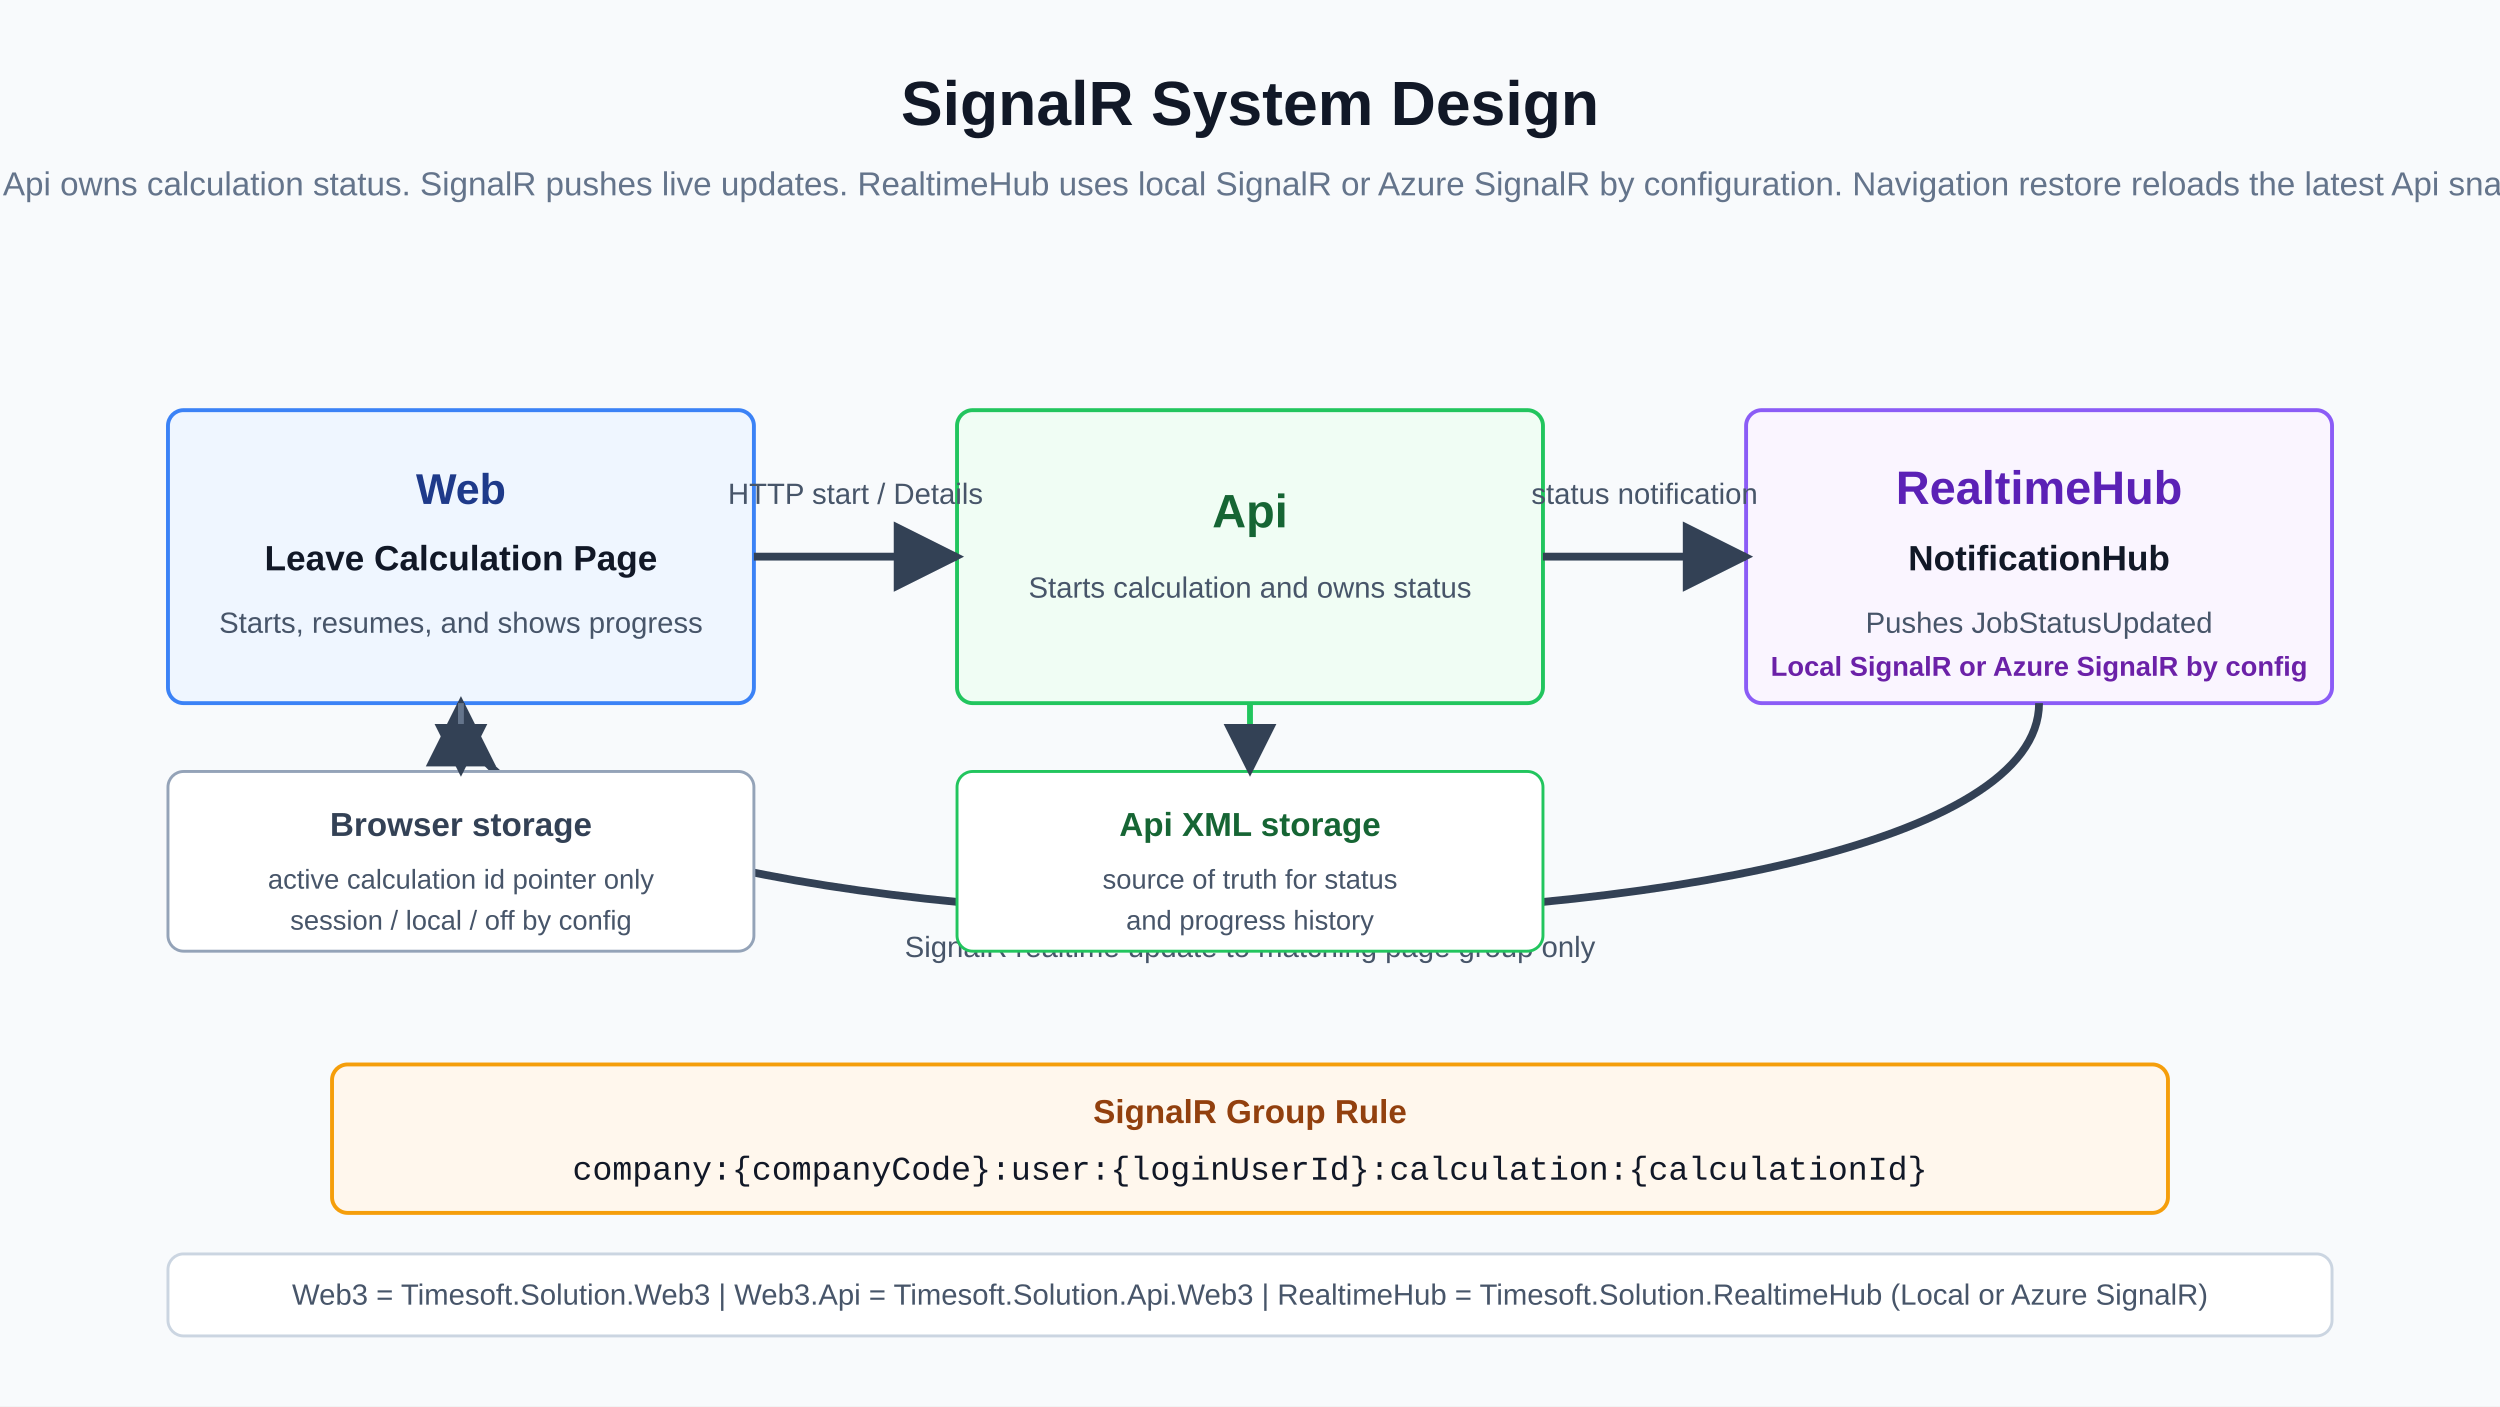
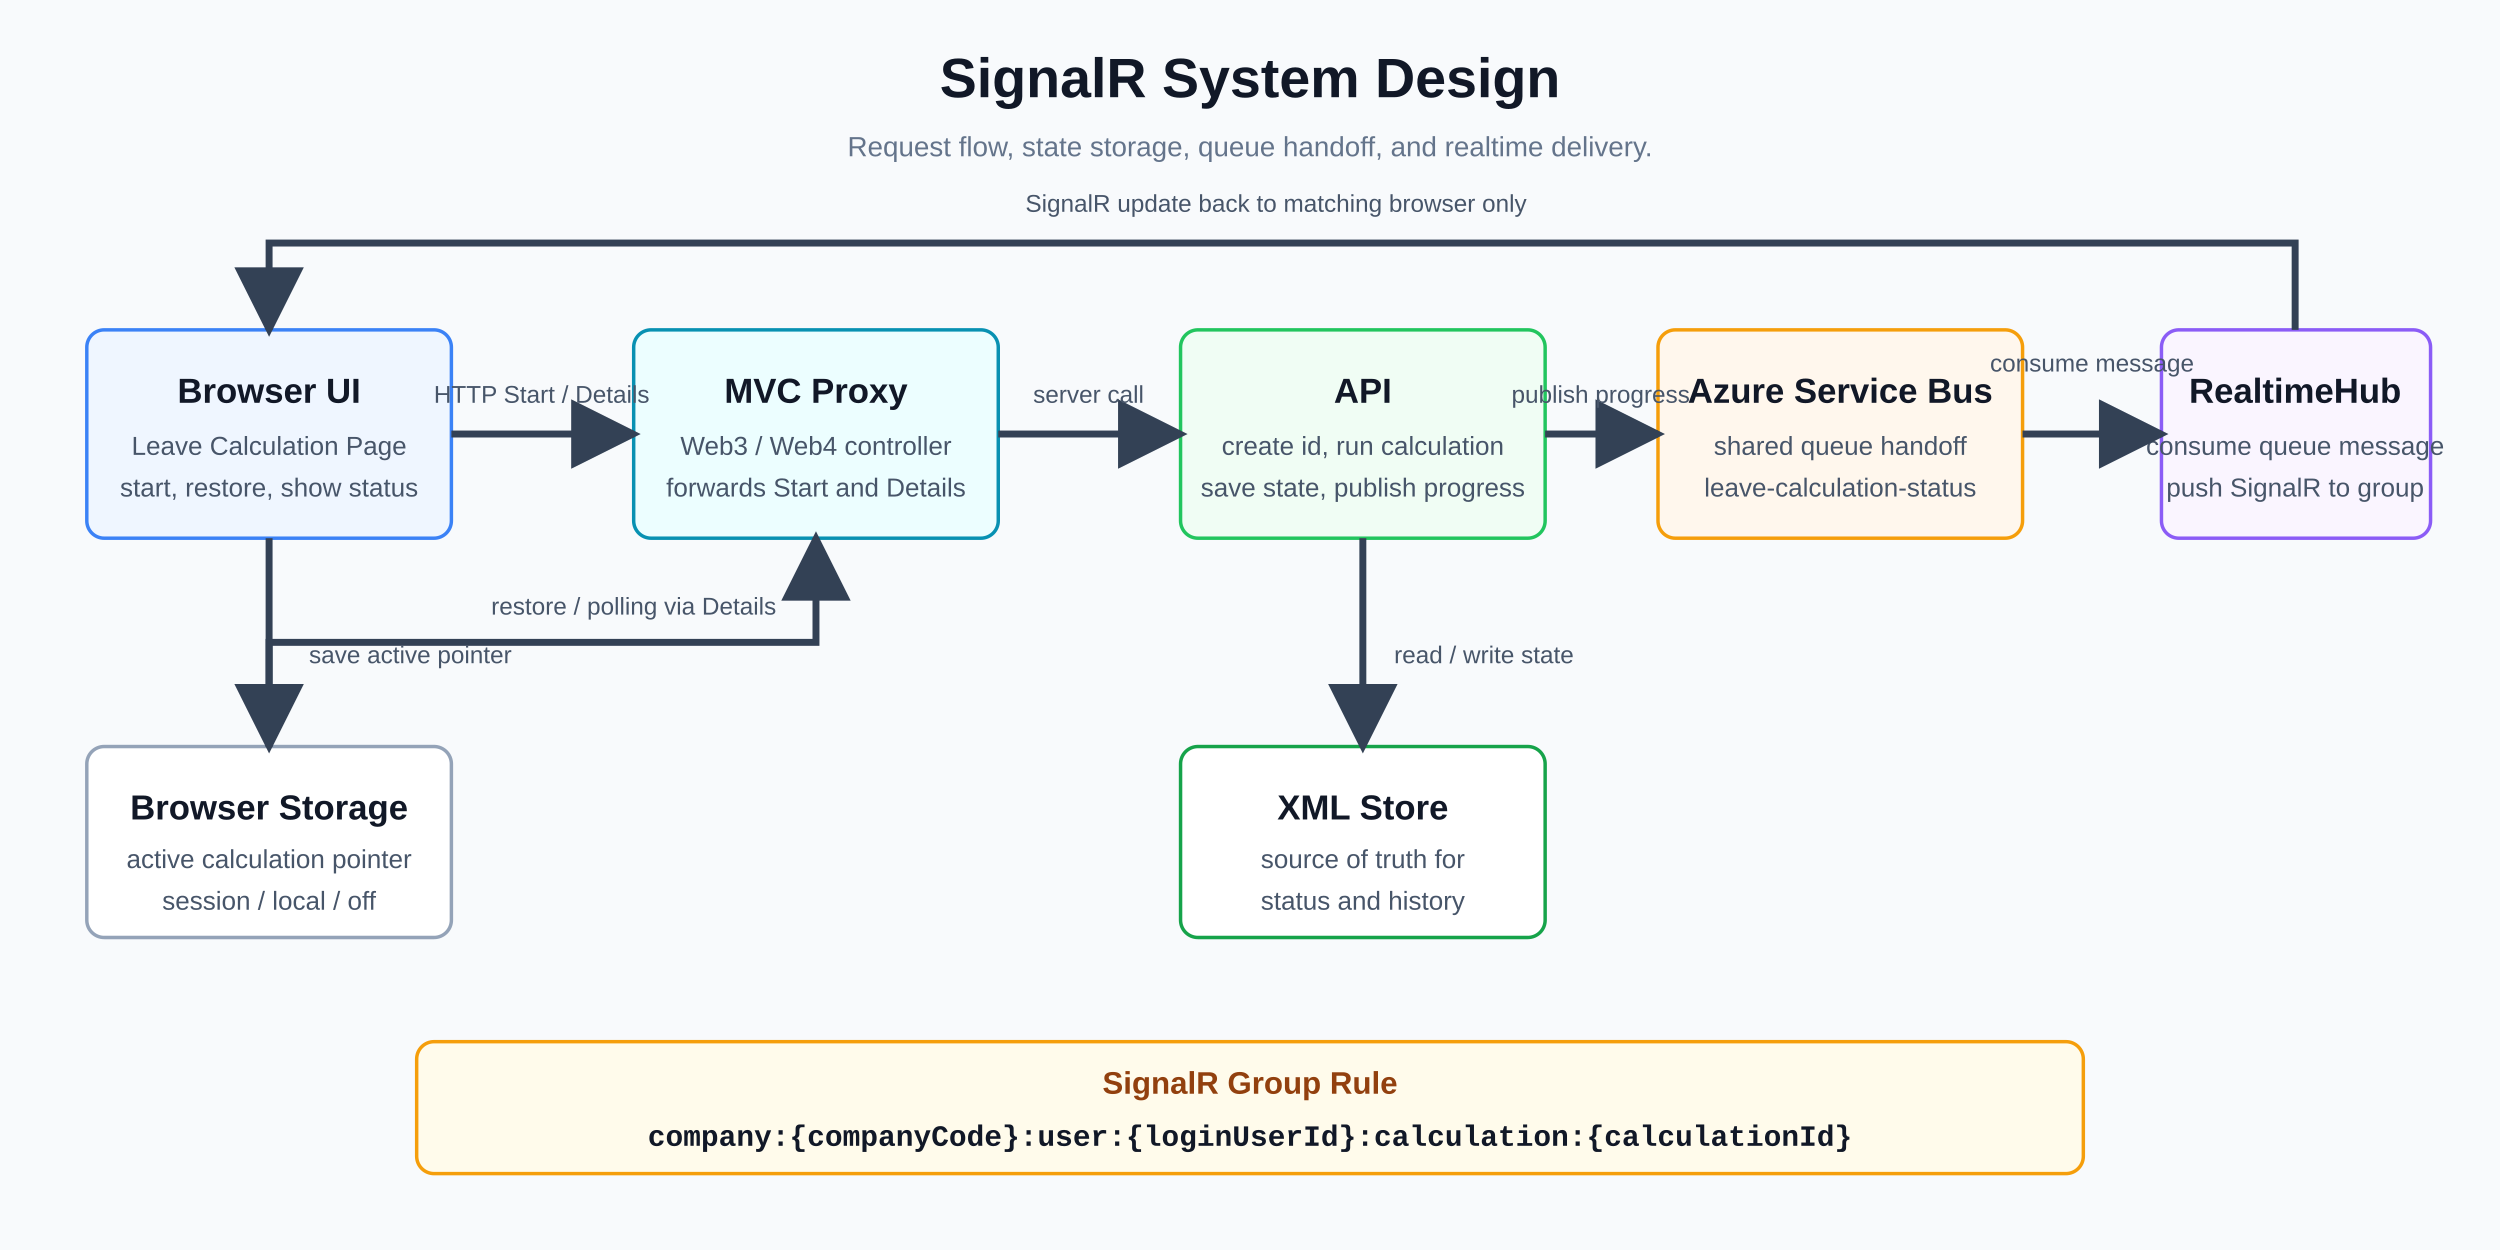
- <svg xmlns="http://www.w3.org/2000/svg" width="1280" height="720" viewBox="0 0 1280 720" role="img" aria-labelledby="title desc">
+ <svg xmlns="http://www.w3.org/2000/svg" width="1440" height="720" viewBox="0 0 1440 720" role="img" aria-labelledby="title desc">
  <defs>
-     <marker id="arrow" viewBox="0 0 10 10" refX="9" refY="5" markerWidth="9" markerHeight="9" orient="auto-start-reverse">
+     <marker id="arrow" viewBox="0 0 10 10" refX="9" refY="5" markerWidth="10" markerHeight="10" orient="auto">
      <path d="M 0 0 L 10 5 L 0 10 z" fill="#334155" />
    </marker>
+     <style>
+       .title { font: 700 32px 'Segoe UI', Arial, sans-serif; fill: #111827; }
+       .subtitle { font: 16px 'Segoe UI', Arial, sans-serif; fill: #64748b; }
+       .box-title { font: 700 20px 'Segoe UI', Arial, sans-serif; fill: #111827; }
+       .box-text { font: 15px 'Segoe UI', Arial, sans-serif; fill: #475569; }
+       .label { font: 14px 'Segoe UI', Arial, sans-serif; fill: #475569; }
+       .group-title { font: 700 18px 'Segoe UI', Arial, sans-serif; fill: #92400e; }
+       .group-code { font: 700 17px Consolas, 'Courier New', monospace; fill: #111827; }
+       .line { stroke: #334155; stroke-width: 4; fill: none; marker-end: url(#arrow); }
+     </style>
  </defs>
-   <rect width="1280" height="720" fill="#f8fafc" />
-   <text x="640" y="64" text-anchor="middle" font-family="Segoe UI, Arial, sans-serif" font-size="32" font-weight="700" fill="#111827">
-     SignalR System Design
-   </text>
-   <text x="640" y="100" text-anchor="middle" font-family="Segoe UI, Arial, sans-serif" font-size="17" fill="#64748b">
-     Web3.Api owns calculation status. SignalR pushes live updates. RealtimeHub uses local SignalR or Azure SignalR by configuration. Navigation restore reloads the latest Api snapshot.
-   </text>
-   <rect x="86" y="210" width="300" height="150" rx="8" fill="#eff6ff" stroke="#3b82f6" stroke-width="2" />
-   <text x="236" y="258" text-anchor="middle" font-family="Segoe UI, Arial, sans-serif" font-size="22" font-weight="700" fill="#1e3a8a">
-     Web
-   </text>
-   <text x="236" y="292" text-anchor="middle" font-family="Segoe UI, Arial, sans-serif" font-size="18" font-weight="600" fill="#111827">
-     Leave Calculation Page
-   </text>
-   <text x="236" y="324" text-anchor="middle" font-family="Segoe UI, Arial, sans-serif" font-size="15" fill="#475569">
-     Starts, resumes, and shows progress
-   </text>
-   <rect x="490" y="210" width="300" height="150" rx="8" fill="#f0fdf4" stroke="#22c55e" stroke-width="2" />
-   <text x="640" y="270" text-anchor="middle" font-family="Segoe UI, Arial, sans-serif" font-size="24" font-weight="700" fill="#166534">
-     Api
-   </text>
-   <text x="640" y="306" text-anchor="middle" font-family="Segoe UI, Arial, sans-serif" font-size="15" fill="#475569">
-     Starts calculation and owns status
-   </text>
-   <rect x="894" y="210" width="300" height="150" rx="8" fill="#faf5ff" stroke="#8b5cf6" stroke-width="2" />
-   <text x="1044" y="258" text-anchor="middle" font-family="Segoe UI, Arial, sans-serif" font-size="24" font-weight="700" fill="#5b21b6">
-     RealtimeHub
-   </text>
-   <text x="1044" y="292" text-anchor="middle" font-family="Segoe UI, Arial, sans-serif" font-size="18" font-weight="600" fill="#111827">
-     NotificationHub
-   </text>
-   <text x="1044" y="324" text-anchor="middle" font-family="Segoe UI, Arial, sans-serif" font-size="15" fill="#475569">
-     Pushes JobStatusUpdated
-   </text>
-   <text x="1044" y="346" text-anchor="middle" font-family="Segoe UI, Arial, sans-serif" font-size="14" font-weight="600" fill="#6b21a8">
-     Local SignalR or Azure SignalR by config
-   </text>
-   <line x1="386" y1="285" x2="490" y2="285" stroke="#334155" stroke-width="4" marker-end="url(#arrow)" />
-   <text x="438" y="258" text-anchor="middle" font-family="Segoe UI, Arial, sans-serif" font-size="15" fill="#475569">
-     HTTP start / Details
-   </text>
-   <line x1="790" y1="285" x2="894" y2="285" stroke="#334155" stroke-width="4" marker-end="url(#arrow)" />
-   <text x="842" y="258" text-anchor="middle" font-family="Segoe UI, Arial, sans-serif" font-size="15" fill="#475569">
-     status notification
-   </text>
-   <path d="M 1044 360 C 1044 505, 236 505, 236 360" fill="none" stroke="#334155" stroke-width="4" marker-end="url(#arrow)" />
-   <text x="640" y="490" text-anchor="middle" font-family="Segoe UI, Arial, sans-serif" font-size="15" fill="#475569">
-     SignalR realtime update to matching page group only
-   </text>
-   <rect x="86" y="395" width="300" height="92" rx="8" fill="#ffffff" stroke="#94a3b8" stroke-width="1.5" />
-   <text x="236" y="428" text-anchor="middle" font-family="Segoe UI, Arial, sans-serif" font-size="17" font-weight="700" fill="#334155">
-     Browser storage
-   </text>
-   <text x="236" y="455" text-anchor="middle" font-family="Segoe UI, Arial, sans-serif" font-size="14" fill="#475569">
-     active calculation id pointer only
-   </text>
-   <text x="236" y="476" text-anchor="middle" font-family="Segoe UI, Arial, sans-serif" font-size="14" fill="#475569">
-     session / local / off by config
-   </text>
-   <rect x="490" y="395" width="300" height="92" rx="8" fill="#ffffff" stroke="#22c55e" stroke-width="1.5" />
-   <text x="640" y="428" text-anchor="middle" font-family="Segoe UI, Arial, sans-serif" font-size="17" font-weight="700" fill="#166534">
-     Api XML storage
-   </text>
-   <text x="640" y="455" text-anchor="middle" font-family="Segoe UI, Arial, sans-serif" font-size="14" fill="#475569">
-     source of truth for status
-   </text>
-   <text x="640" y="476" text-anchor="middle" font-family="Segoe UI, Arial, sans-serif" font-size="14" fill="#475569">
-     and progress history
-   </text>
-   <line x1="236" y1="360" x2="236" y2="395" stroke="#64748b" stroke-width="3" marker-end="url(#arrow)" />
-   <line x1="640" y1="360" x2="640" y2="395" stroke="#22c55e" stroke-width="3" marker-end="url(#arrow)" />
-   <rect x="170" y="545" width="940" height="76" rx="8" fill="#fff7ed" stroke="#f59e0b" stroke-width="2" />
-   <text x="640" y="575" text-anchor="middle" font-family="Segoe UI, Arial, sans-serif" font-size="17" font-weight="700" fill="#92400e">
-     SignalR Group Rule
-   </text>
-   <text x="640" y="604" text-anchor="middle" font-family="Consolas, 'Courier New', monospace" font-size="17" fill="#111827">
-     company:{companyCode}:user:{loginUserId}:calculation:{calculationId}
-   </text>
-   <rect x="86" y="642" width="1108" height="42" rx="8" fill="#ffffff" stroke="#cbd5e1" stroke-width="1.5" />
-   <text x="640" y="668" text-anchor="middle" font-family="Segoe UI, Arial, sans-serif" font-size="15" fill="#475569">
-     Web3 = Timesoft.Solution.Web3    |    Web3.Api = Timesoft.Solution.Api.Web3    |    RealtimeHub = Timesoft.Solution.RealtimeHub (Local or Azure SignalR)
-   </text>
+   <rect width="1440" height="720" fill="#f8fafc" />
+   <text x="720" y="56" text-anchor="middle" class="title">SignalR System Design</text>
+   <text x="720" y="90" text-anchor="middle" class="subtitle">Request flow, state storage, queue handoff, and realtime delivery.</text>
+   <rect x="50" y="190" width="210" height="120" rx="10" fill="#eff6ff" stroke="#3b82f6" stroke-width="2" />
+   <text x="155" y="232" text-anchor="middle" class="box-title">Browser UI</text>
+   <text x="155" y="262" text-anchor="middle" class="box-text">Leave Calculation Page</text>
+   <text x="155" y="286" text-anchor="middle" class="box-text">start, restore, show status</text>
+   <rect x="365" y="190" width="210" height="120" rx="10" fill="#ecfeff" stroke="#0891b2" stroke-width="2" />
+   <text x="470" y="232" text-anchor="middle" class="box-title">MVC Proxy</text>
+   <text x="470" y="262" text-anchor="middle" class="box-text">Web3 / Web4 controller</text>
+   <text x="470" y="286" text-anchor="middle" class="box-text">forwards Start and Details</text>
+   <rect x="680" y="190" width="210" height="120" rx="10" fill="#f0fdf4" stroke="#22c55e" stroke-width="2" />
+   <text x="785" y="232" text-anchor="middle" class="box-title">API</text>
+   <text x="785" y="262" text-anchor="middle" class="box-text">create id, run calculation</text>
+   <text x="785" y="286" text-anchor="middle" class="box-text">save state, publish progress</text>
+   <rect x="955" y="190" width="210" height="120" rx="10" fill="#fff7ed" stroke="#f59e0b" stroke-width="2" />
+   <text x="1060" y="232" text-anchor="middle" class="box-title">Azure Service Bus</text>
+   <text x="1060" y="262" text-anchor="middle" class="box-text">shared queue handoff</text>
+   <text x="1060" y="286" text-anchor="middle" class="box-text">leave-calculation-status</text>
+   <rect x="1245" y="190" width="155" height="120" rx="10" fill="#faf5ff" stroke="#8b5cf6" stroke-width="2" />
+   <text x="1322" y="232" text-anchor="middle" class="box-title">RealtimeHub</text>
+   <text x="1322" y="262" text-anchor="middle" class="box-text">consume queue message</text>
+   <text x="1322" y="286" text-anchor="middle" class="box-text">push SignalR to group</text>
+   <rect x="680" y="430" width="210" height="110" rx="10" fill="#ffffff" stroke="#16a34a" stroke-width="2" />
+   <text x="785" y="472" text-anchor="middle" class="box-title">XML Store</text>
+   <text x="785" y="500" text-anchor="middle" class="box-text">source of truth for</text>
+   <text x="785" y="524" text-anchor="middle" class="box-text">status and history</text>
+   <rect x="50" y="430" width="210" height="110" rx="10" fill="#ffffff" stroke="#94a3b8" stroke-width="2" />
+   <text x="155" y="472" text-anchor="middle" class="box-title">Browser Storage</text>
+   <text x="155" y="500" text-anchor="middle" class="box-text">active calculation pointer</text>
+   <text x="155" y="524" text-anchor="middle" class="box-text">session / local / off</text>
+   <line x1="260" y1="250" x2="365" y2="250" class="line" />
+   <line x1="575" y1="250" x2="680" y2="250" class="line" />
+   <line x1="890" y1="250" x2="955" y2="250" class="line" />
+   <line x1="1165" y1="250" x2="1245" y2="250" class="line" />
+   <line x1="785" y1="310" x2="785" y2="430" class="line" />
+   <line x1="155" y1="310" x2="155" y2="430" class="line" />
+   <polyline points="1322,190 1322,140 155,140 155,190" class="line" />
+   <polyline points="155,430 155,370 470,370 470,310" class="line" />
+   <text x="312" y="232" text-anchor="middle" class="label">HTTP Start / Details</text>
+   <text x="627" y="232" text-anchor="middle" class="label">server call</text>
+   <text x="922" y="232" text-anchor="middle" class="label">publish progress</text>
+   <text x="1205" y="214" text-anchor="middle" class="label">consume message</text>
+   <text x="803" y="382" text-anchor="start" class="label">read / write state</text>
+   <text x="178" y="382" text-anchor="start" class="label">save active pointer</text>
+   <text x="735" y="122" text-anchor="middle" class="label">SignalR update back to matching browser only</text>
+   <text x="365" y="354" text-anchor="middle" class="label">restore / polling via Details</text>
+   <rect x="240" y="600" width="960" height="76" rx="10" fill="#fffbeb" stroke="#f59e0b" stroke-width="2" />
+   <text x="720" y="630" text-anchor="middle" class="group-title">SignalR Group Rule</text>
+   <text x="720" y="660" text-anchor="middle" class="group-code">company:{companyCode}:user:{loginUserId}:calculation:{calculationId}</text>
</svg>
